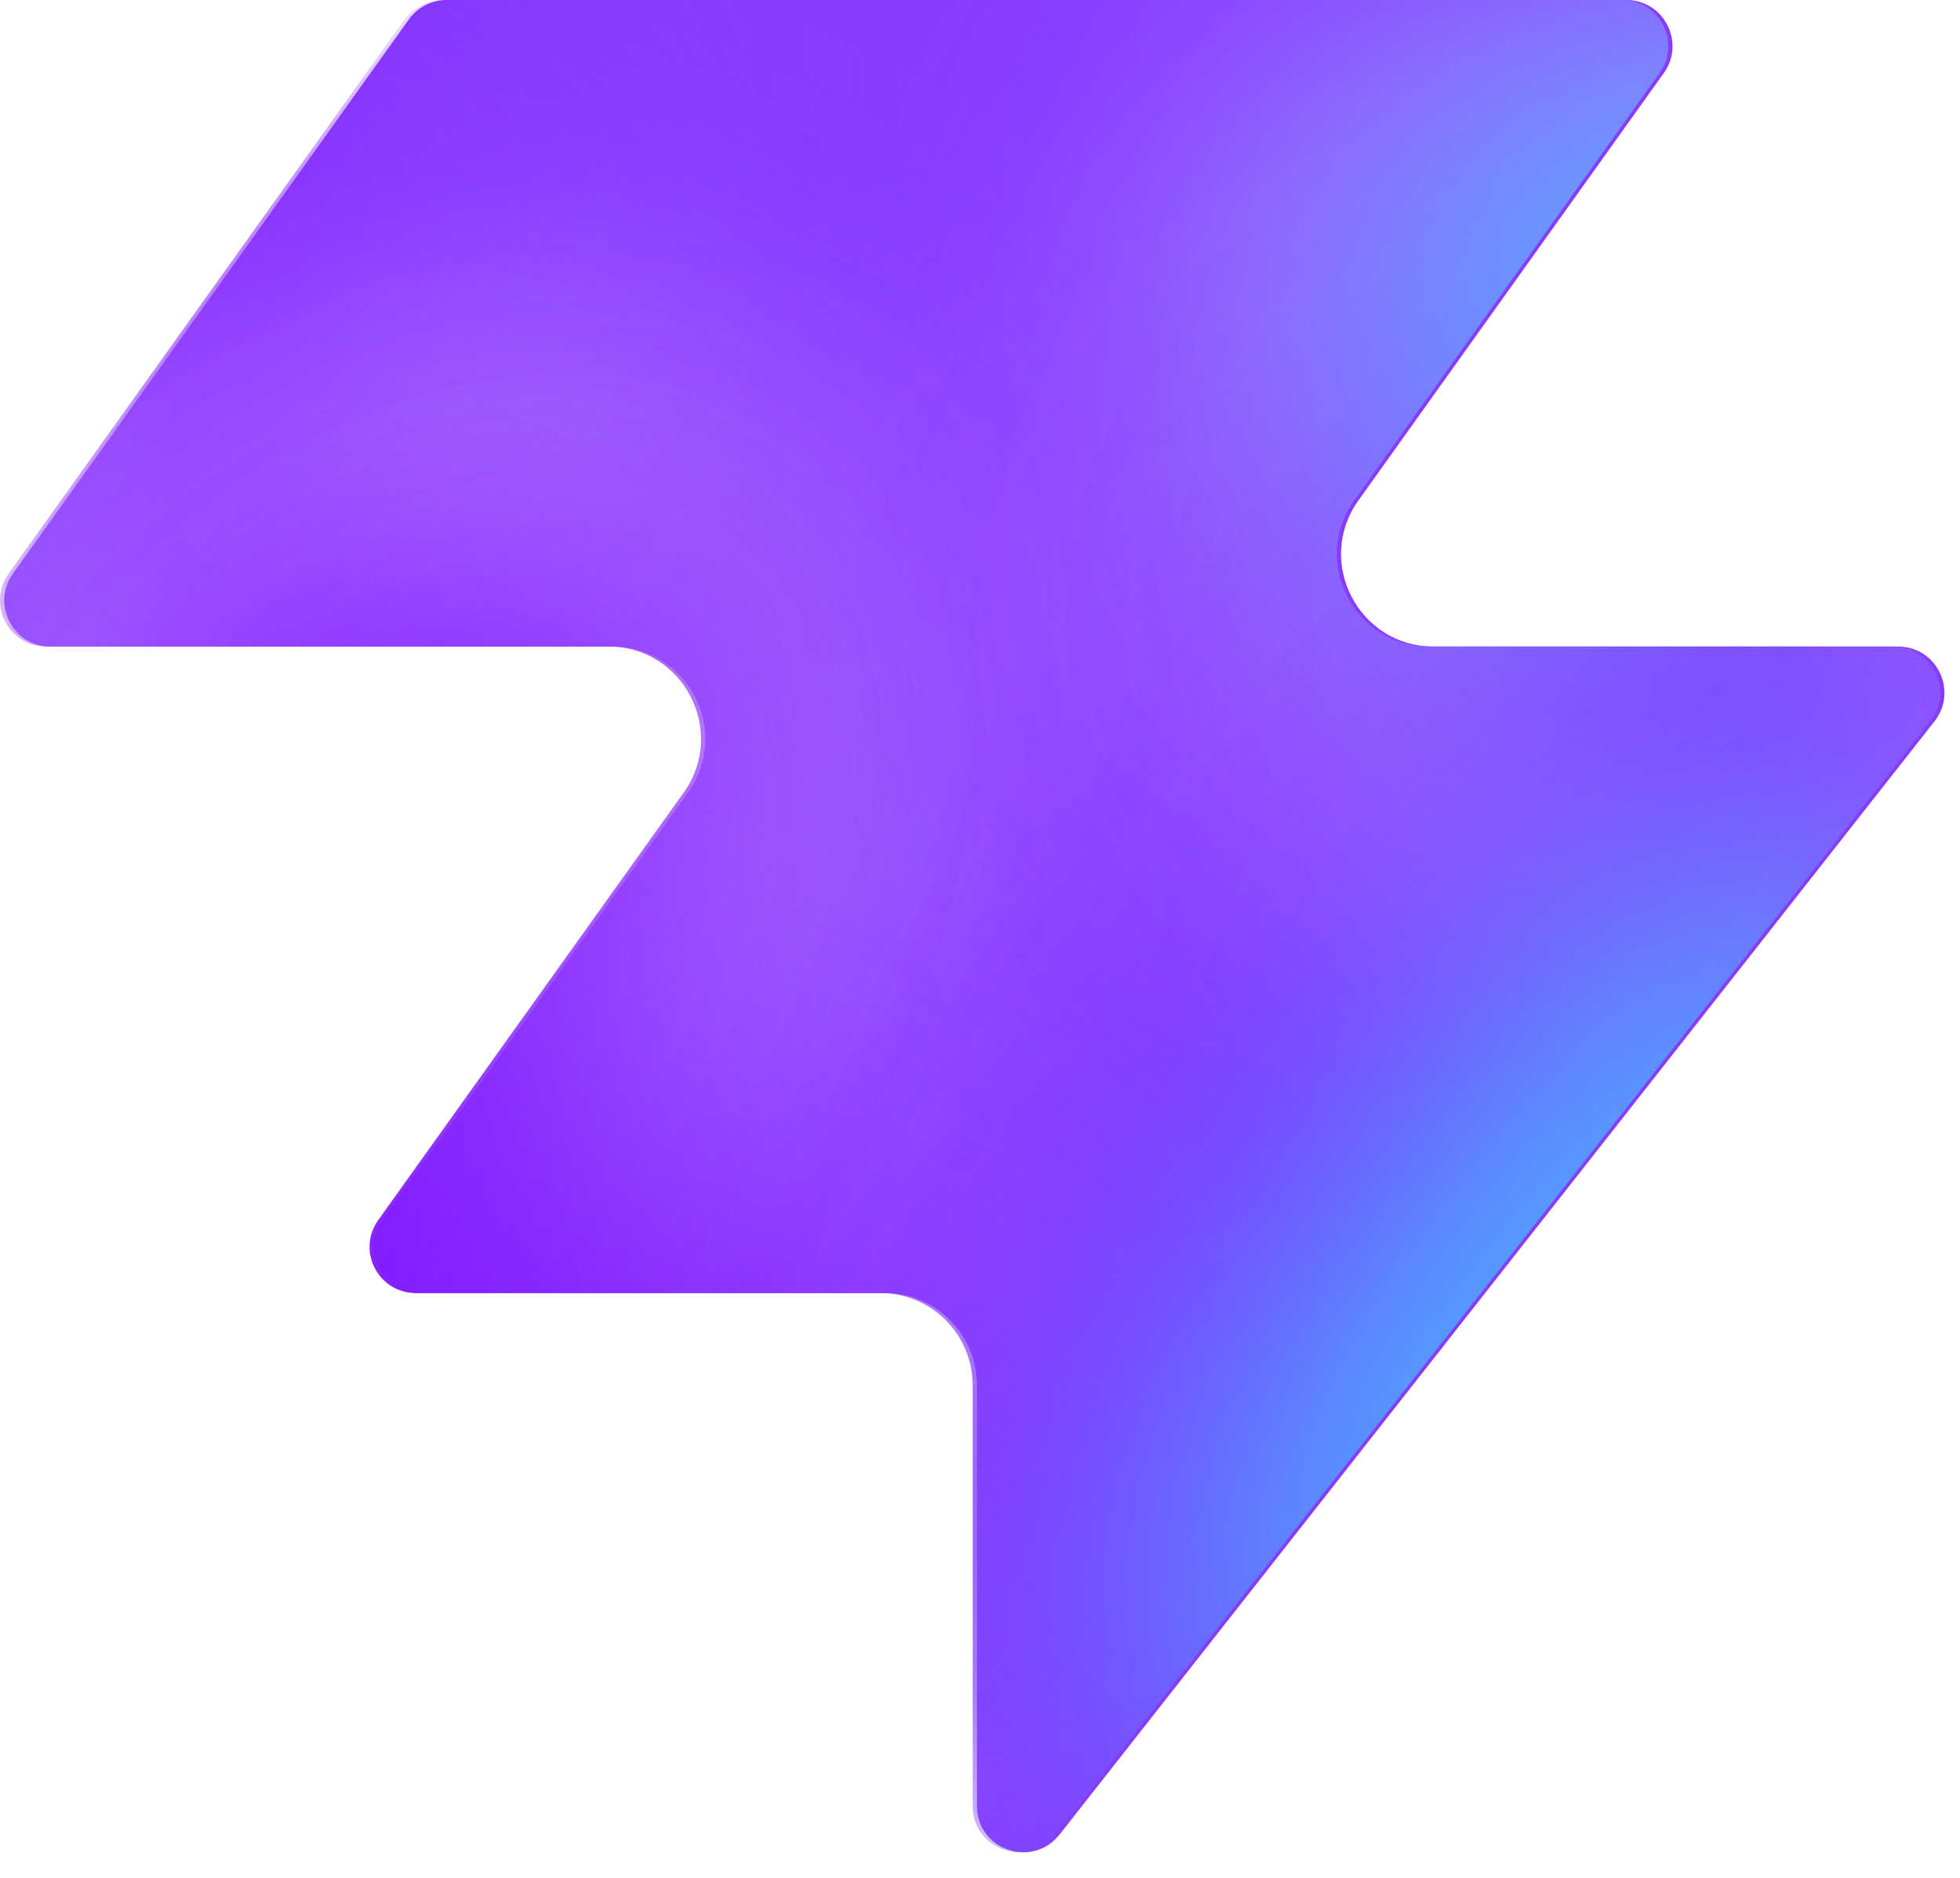
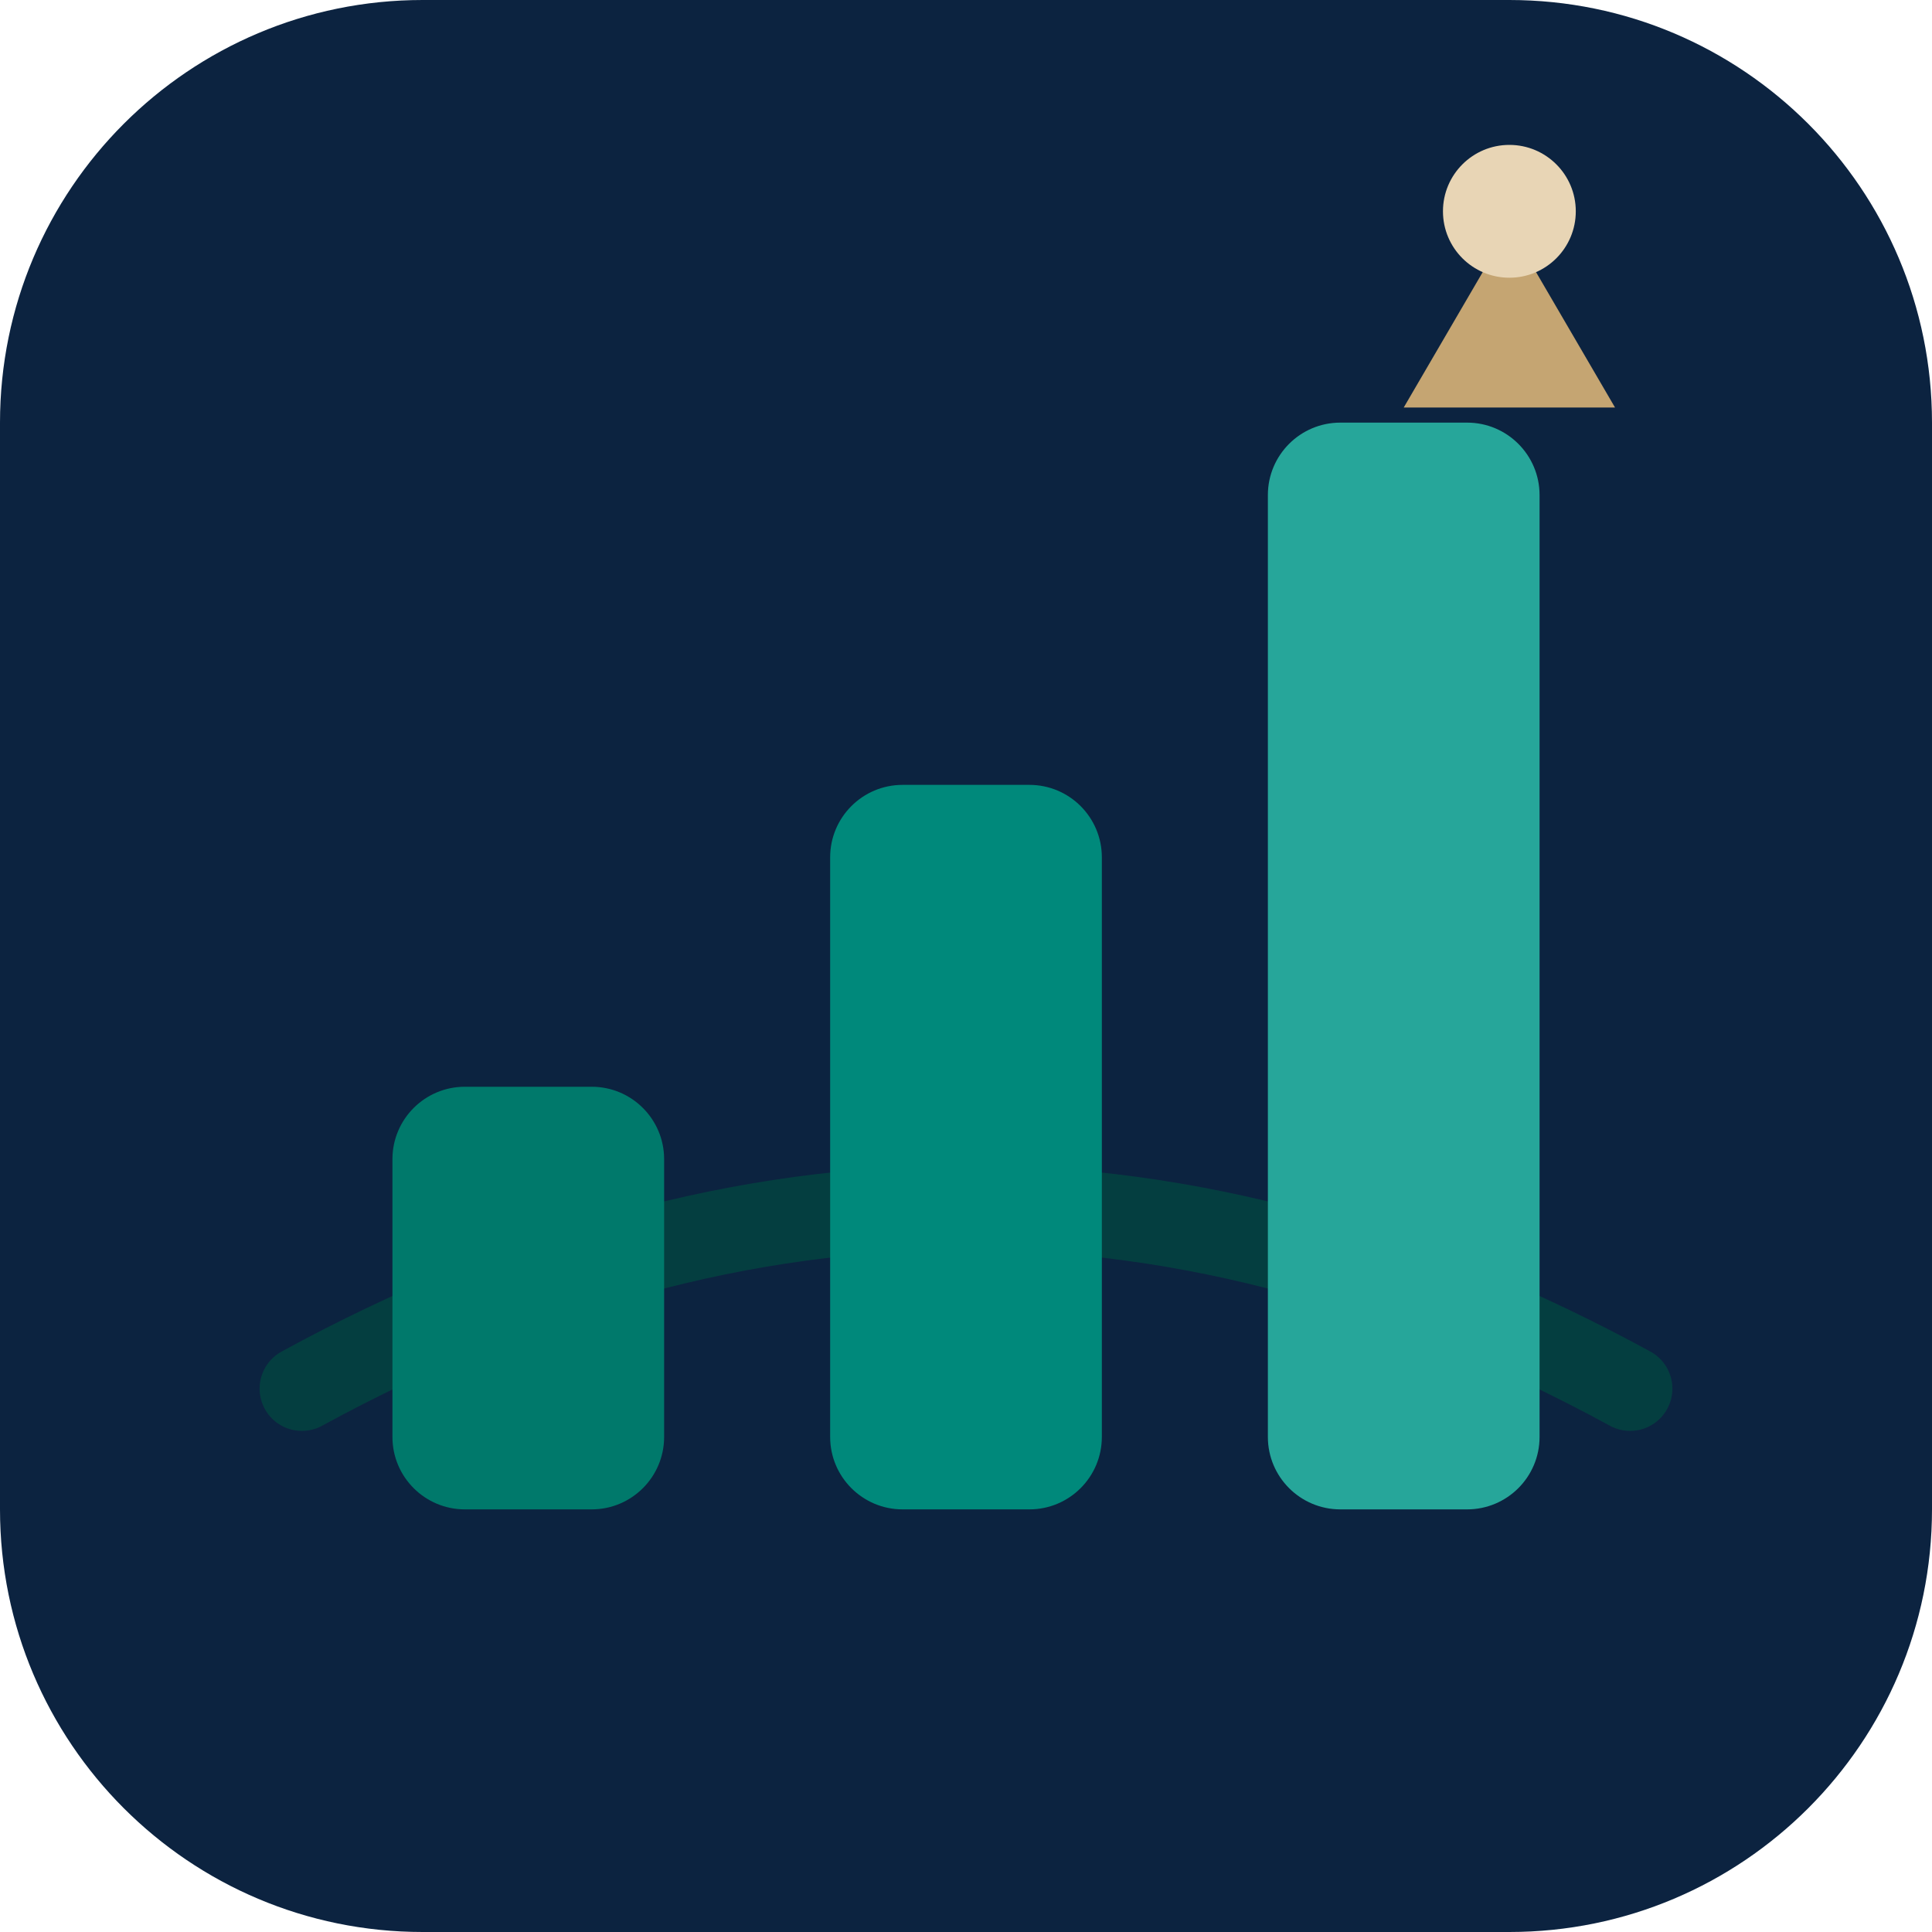
- <svg xmlns="http://www.w3.org/2000/svg" width="48" height="46" fill="none" viewBox="0 0 48 46">
-   <path fill="#863bff" d="M25.946 44.938c-.664.845-2.021.375-2.021-.698V33.937a2.26 2.26 0 0 0-2.262-2.262H10.287c-.92 0-1.456-1.04-.92-1.788l7.48-10.471c1.07-1.497 0-3.578-1.842-3.578H1.237c-.92 0-1.456-1.04-.92-1.788L10.013.474c.214-.297.556-.474.92-.474h28.894c.92 0 1.456 1.04.92 1.788l-7.48 10.471c-1.07 1.498 0 3.579 1.842 3.579h11.377c.943 0 1.473 1.088.89 1.83L25.947 44.94z" style="fill:#863bff;fill:color(display-p3 .525 .23 1);fill-opacity:1" />
-   <mask id="a" width="48" height="46" x="0" y="0" maskUnits="userSpaceOnUse" style="mask-type:alpha">
-     <path fill="#000" d="M25.842 44.938c-.664.844-2.021.375-2.021-.698V33.937a2.26 2.26 0 0 0-2.262-2.262H10.183c-.92 0-1.456-1.04-.92-1.788l7.48-10.471c1.07-1.498 0-3.579-1.842-3.579H1.133c-.92 0-1.456-1.04-.92-1.787L9.91.473c.214-.297.556-.474.92-.474h28.894c.92 0 1.456 1.04.92 1.788l-7.48 10.471c-1.07 1.498 0 3.578 1.842 3.578h11.377c.943 0 1.473 1.088.89 1.832L25.843 44.94z" style="fill:#000;fill-opacity:1" />
-   </mask>
-   <g mask="url(#a)">
-     <g filter="url(#b)">
-       <ellipse cx="5.508" cy="14.704" fill="#ede6ff" rx="5.508" ry="14.704" style="fill:#ede6ff;fill:color(display-p3 .927 .903 1);fill-opacity:1" transform="matrix(.00324 1 1 -.00324 -4.47 31.516)" />
-     </g>
-     <g filter="url(#c)">
-       <ellipse cx="10.399" cy="29.851" fill="#ede6ff" rx="10.399" ry="29.851" style="fill:#ede6ff;fill:color(display-p3 .927 .903 1);fill-opacity:1" transform="matrix(.00324 1 1 -.00324 -39.328 7.883)" />
-     </g>
-     <g filter="url(#d)">
-       <ellipse cx="5.508" cy="30.487" fill="#7e14ff" rx="5.508" ry="30.487" style="fill:#7e14ff;fill:color(display-p3 .492 .077 1);fill-opacity:1" transform="rotate(89.814 -25.913 -14.639)scale(1 -1)" />
-     </g>
-     <g filter="url(#e)">
-       <ellipse cx="5.508" cy="30.599" fill="#7e14ff" rx="5.508" ry="30.599" style="fill:#7e14ff;fill:color(display-p3 .492 .077 1);fill-opacity:1" transform="rotate(89.814 -32.644 -3.334)scale(1 -1)" />
-     </g>
-     <g filter="url(#f)">
-       <ellipse cx="5.508" cy="30.599" fill="#7e14ff" rx="5.508" ry="30.599" style="fill:#7e14ff;fill:color(display-p3 .492 .077 1);fill-opacity:1" transform="matrix(.00324 1 1 -.00324 -34.34 30.47)" />
-     </g>
-     <g filter="url(#g)">
-       <ellipse cx="14.072" cy="22.078" fill="#ede6ff" rx="14.072" ry="22.078" style="fill:#ede6ff;fill:color(display-p3 .927 .903 1);fill-opacity:1" transform="rotate(93.35 24.506 48.493)scale(-1 1)" />
-     </g>
-     <g filter="url(#h)">
-       <ellipse cx="3.47" cy="21.501" fill="#7e14ff" rx="3.47" ry="21.501" style="fill:#7e14ff;fill:color(display-p3 .492 .077 1);fill-opacity:1" transform="rotate(89.009 28.708 47.59)scale(-1 1)" />
-     </g>
-     <g filter="url(#i)">
-       <ellipse cx="3.47" cy="21.501" fill="#7e14ff" rx="3.47" ry="21.501" style="fill:#7e14ff;fill:color(display-p3 .492 .077 1);fill-opacity:1" transform="rotate(89.009 28.708 47.59)scale(-1 1)" />
-     </g>
-     <g filter="url(#j)">
-       <ellipse cx=".387" cy="8.972" fill="#7e14ff" rx="4.407" ry="29.108" style="fill:#7e14ff;fill:color(display-p3 .492 .077 1);fill-opacity:1" transform="rotate(39.51 .387 8.972)" />
-     </g>
-     <g filter="url(#k)">
-       <ellipse cx="47.523" cy="-6.092" fill="#7e14ff" rx="4.407" ry="29.108" style="fill:#7e14ff;fill:color(display-p3 .492 .077 1);fill-opacity:1" transform="rotate(37.892 47.523 -6.092)" />
-     </g>
-     <g filter="url(#l)">
-       <ellipse cx="41.412" cy="6.333" fill="#47bfff" rx="5.971" ry="9.665" style="fill:#47bfff;fill:color(display-p3 .28 .748 1);fill-opacity:1" transform="rotate(37.892 41.412 6.333)" />
-     </g>
-     <g filter="url(#m)">
-       <ellipse cx="-1.879" cy="38.332" fill="#7e14ff" rx="4.407" ry="29.108" style="fill:#7e14ff;fill:color(display-p3 .492 .077 1);fill-opacity:1" transform="rotate(37.892 -1.88 38.332)" />
-     </g>
-     <g filter="url(#n)">
-       <ellipse cx="-1.879" cy="38.332" fill="#7e14ff" rx="4.407" ry="29.108" style="fill:#7e14ff;fill:color(display-p3 .492 .077 1);fill-opacity:1" transform="rotate(37.892 -1.88 38.332)" />
-     </g>
-     <g filter="url(#o)">
-       <ellipse cx="35.651" cy="29.907" fill="#7e14ff" rx="4.407" ry="29.108" style="fill:#7e14ff;fill:color(display-p3 .492 .077 1);fill-opacity:1" transform="rotate(37.892 35.651 29.907)" />
-     </g>
-     <g filter="url(#p)">
-       <ellipse cx="38.418" cy="32.4" fill="#47bfff" rx="5.971" ry="15.297" style="fill:#47bfff;fill:color(display-p3 .28 .748 1);fill-opacity:1" transform="rotate(37.892 38.418 32.4)" />
-     </g>
-   </g>
-   <defs>
-     <filter id="b" width="60.045" height="41.654" x="-19.77" y="16.149" color-interpolation-filters="sRGB" filterUnits="userSpaceOnUse">
-       <feFlood flood-opacity="0" result="BackgroundImageFix" />
-       <feBlend in="SourceGraphic" in2="BackgroundImageFix" result="shape" />
-       <feGaussianBlur result="effect1_foregroundBlur_2002_17158" stdDeviation="7.659" />
-     </filter>
-     <filter id="c" width="90.34" height="51.437" x="-54.613" y="-7.533" color-interpolation-filters="sRGB" filterUnits="userSpaceOnUse">
-       <feFlood flood-opacity="0" result="BackgroundImageFix" />
-       <feBlend in="SourceGraphic" in2="BackgroundImageFix" result="shape" />
-       <feGaussianBlur result="effect1_foregroundBlur_2002_17158" stdDeviation="7.659" />
-     </filter>
-     <filter id="d" width="79.355" height="29.4" x="-49.64" y="2.03" color-interpolation-filters="sRGB" filterUnits="userSpaceOnUse">
-       <feFlood flood-opacity="0" result="BackgroundImageFix" />
-       <feBlend in="SourceGraphic" in2="BackgroundImageFix" result="shape" />
-       <feGaussianBlur result="effect1_foregroundBlur_2002_17158" stdDeviation="4.596" />
-     </filter>
-     <filter id="e" width="79.579" height="29.4" x="-45.045" y="20.029" color-interpolation-filters="sRGB" filterUnits="userSpaceOnUse">
-       <feFlood flood-opacity="0" result="BackgroundImageFix" />
-       <feBlend in="SourceGraphic" in2="BackgroundImageFix" result="shape" />
-       <feGaussianBlur result="effect1_foregroundBlur_2002_17158" stdDeviation="4.596" />
-     </filter>
-     <filter id="f" width="79.579" height="29.4" x="-43.513" y="21.178" color-interpolation-filters="sRGB" filterUnits="userSpaceOnUse">
-       <feFlood flood-opacity="0" result="BackgroundImageFix" />
-       <feBlend in="SourceGraphic" in2="BackgroundImageFix" result="shape" />
-       <feGaussianBlur result="effect1_foregroundBlur_2002_17158" stdDeviation="4.596" />
-     </filter>
-     <filter id="g" width="74.749" height="58.852" x="15.756" y="-17.901" color-interpolation-filters="sRGB" filterUnits="userSpaceOnUse">
-       <feFlood flood-opacity="0" result="BackgroundImageFix" />
-       <feBlend in="SourceGraphic" in2="BackgroundImageFix" result="shape" />
-       <feGaussianBlur result="effect1_foregroundBlur_2002_17158" stdDeviation="7.659" />
-     </filter>
-     <filter id="h" width="61.377" height="25.362" x="23.548" y="2.284" color-interpolation-filters="sRGB" filterUnits="userSpaceOnUse">
-       <feFlood flood-opacity="0" result="BackgroundImageFix" />
-       <feBlend in="SourceGraphic" in2="BackgroundImageFix" result="shape" />
-       <feGaussianBlur result="effect1_foregroundBlur_2002_17158" stdDeviation="4.596" />
-     </filter>
-     <filter id="i" width="61.377" height="25.362" x="23.548" y="2.284" color-interpolation-filters="sRGB" filterUnits="userSpaceOnUse">
-       <feFlood flood-opacity="0" result="BackgroundImageFix" />
-       <feBlend in="SourceGraphic" in2="BackgroundImageFix" result="shape" />
-       <feGaussianBlur result="effect1_foregroundBlur_2002_17158" stdDeviation="4.596" />
-     </filter>
-     <filter id="j" width="56.045" height="63.649" x="-27.636" y="-22.853" color-interpolation-filters="sRGB" filterUnits="userSpaceOnUse">
-       <feFlood flood-opacity="0" result="BackgroundImageFix" />
-       <feBlend in="SourceGraphic" in2="BackgroundImageFix" result="shape" />
-       <feGaussianBlur result="effect1_foregroundBlur_2002_17158" stdDeviation="4.596" />
-     </filter>
-     <filter id="k" width="54.814" height="64.646" x="20.116" y="-38.415" color-interpolation-filters="sRGB" filterUnits="userSpaceOnUse">
-       <feFlood flood-opacity="0" result="BackgroundImageFix" />
-       <feBlend in="SourceGraphic" in2="BackgroundImageFix" result="shape" />
-       <feGaussianBlur result="effect1_foregroundBlur_2002_17158" stdDeviation="4.596" />
-     </filter>
-     <filter id="l" width="33.541" height="35.313" x="24.641" y="-11.323" color-interpolation-filters="sRGB" filterUnits="userSpaceOnUse">
-       <feFlood flood-opacity="0" result="BackgroundImageFix" />
-       <feBlend in="SourceGraphic" in2="BackgroundImageFix" result="shape" />
-       <feGaussianBlur result="effect1_foregroundBlur_2002_17158" stdDeviation="4.596" />
-     </filter>
-     <filter id="m" width="54.814" height="64.646" x="-29.286" y="6.009" color-interpolation-filters="sRGB" filterUnits="userSpaceOnUse">
-       <feFlood flood-opacity="0" result="BackgroundImageFix" />
-       <feBlend in="SourceGraphic" in2="BackgroundImageFix" result="shape" />
-       <feGaussianBlur result="effect1_foregroundBlur_2002_17158" stdDeviation="4.596" />
-     </filter>
-     <filter id="n" width="54.814" height="64.646" x="-29.286" y="6.009" color-interpolation-filters="sRGB" filterUnits="userSpaceOnUse">
-       <feFlood flood-opacity="0" result="BackgroundImageFix" />
-       <feBlend in="SourceGraphic" in2="BackgroundImageFix" result="shape" />
-       <feGaussianBlur result="effect1_foregroundBlur_2002_17158" stdDeviation="4.596" />
-     </filter>
-     <filter id="o" width="54.814" height="64.646" x="8.244" y="-2.416" color-interpolation-filters="sRGB" filterUnits="userSpaceOnUse">
-       <feFlood flood-opacity="0" result="BackgroundImageFix" />
-       <feBlend in="SourceGraphic" in2="BackgroundImageFix" result="shape" />
-       <feGaussianBlur result="effect1_foregroundBlur_2002_17158" stdDeviation="4.596" />
-     </filter>
-     <filter id="p" width="39.409" height="43.623" x="18.713" y="10.588" color-interpolation-filters="sRGB" filterUnits="userSpaceOnUse">
-       <feFlood flood-opacity="0" result="BackgroundImageFix" />
-       <feBlend in="SourceGraphic" in2="BackgroundImageFix" result="shape" />
-       <feGaussianBlur result="effect1_foregroundBlur_2002_17158" stdDeviation="4.596" />
-     </filter>
-   </defs>
+ <svg xmlns="http://www.w3.org/2000/svg" viewBox="0 0 32 32" fill="none" role="img" aria-label="ET Spirex">
+   <rect width="32" height="32" rx="7" fill="#0c2340" />
+   <path d="M5 23 Q16 17 27 23" stroke="#004d40" stroke-width="1.4" stroke-linecap="round" fill="none" opacity="0.65" />
+   <rect x="6.5" y="18" width="4.5" height="7" rx="1.2" fill="#00796b" />
+   <rect x="13.75" y="13" width="4.5" height="12" rx="1.2" fill="#00897b" />
+   <rect x="21" y="7" width="4.5" height="18" rx="1.2" fill="#26a69a" />
+   <path d="M23.25 6.75 25 3.75 26.75 6.75" fill="#c5a572" />
+   <circle cx="25" cy="3.5" r="1.1" fill="#e8d5b5" />
</svg>
